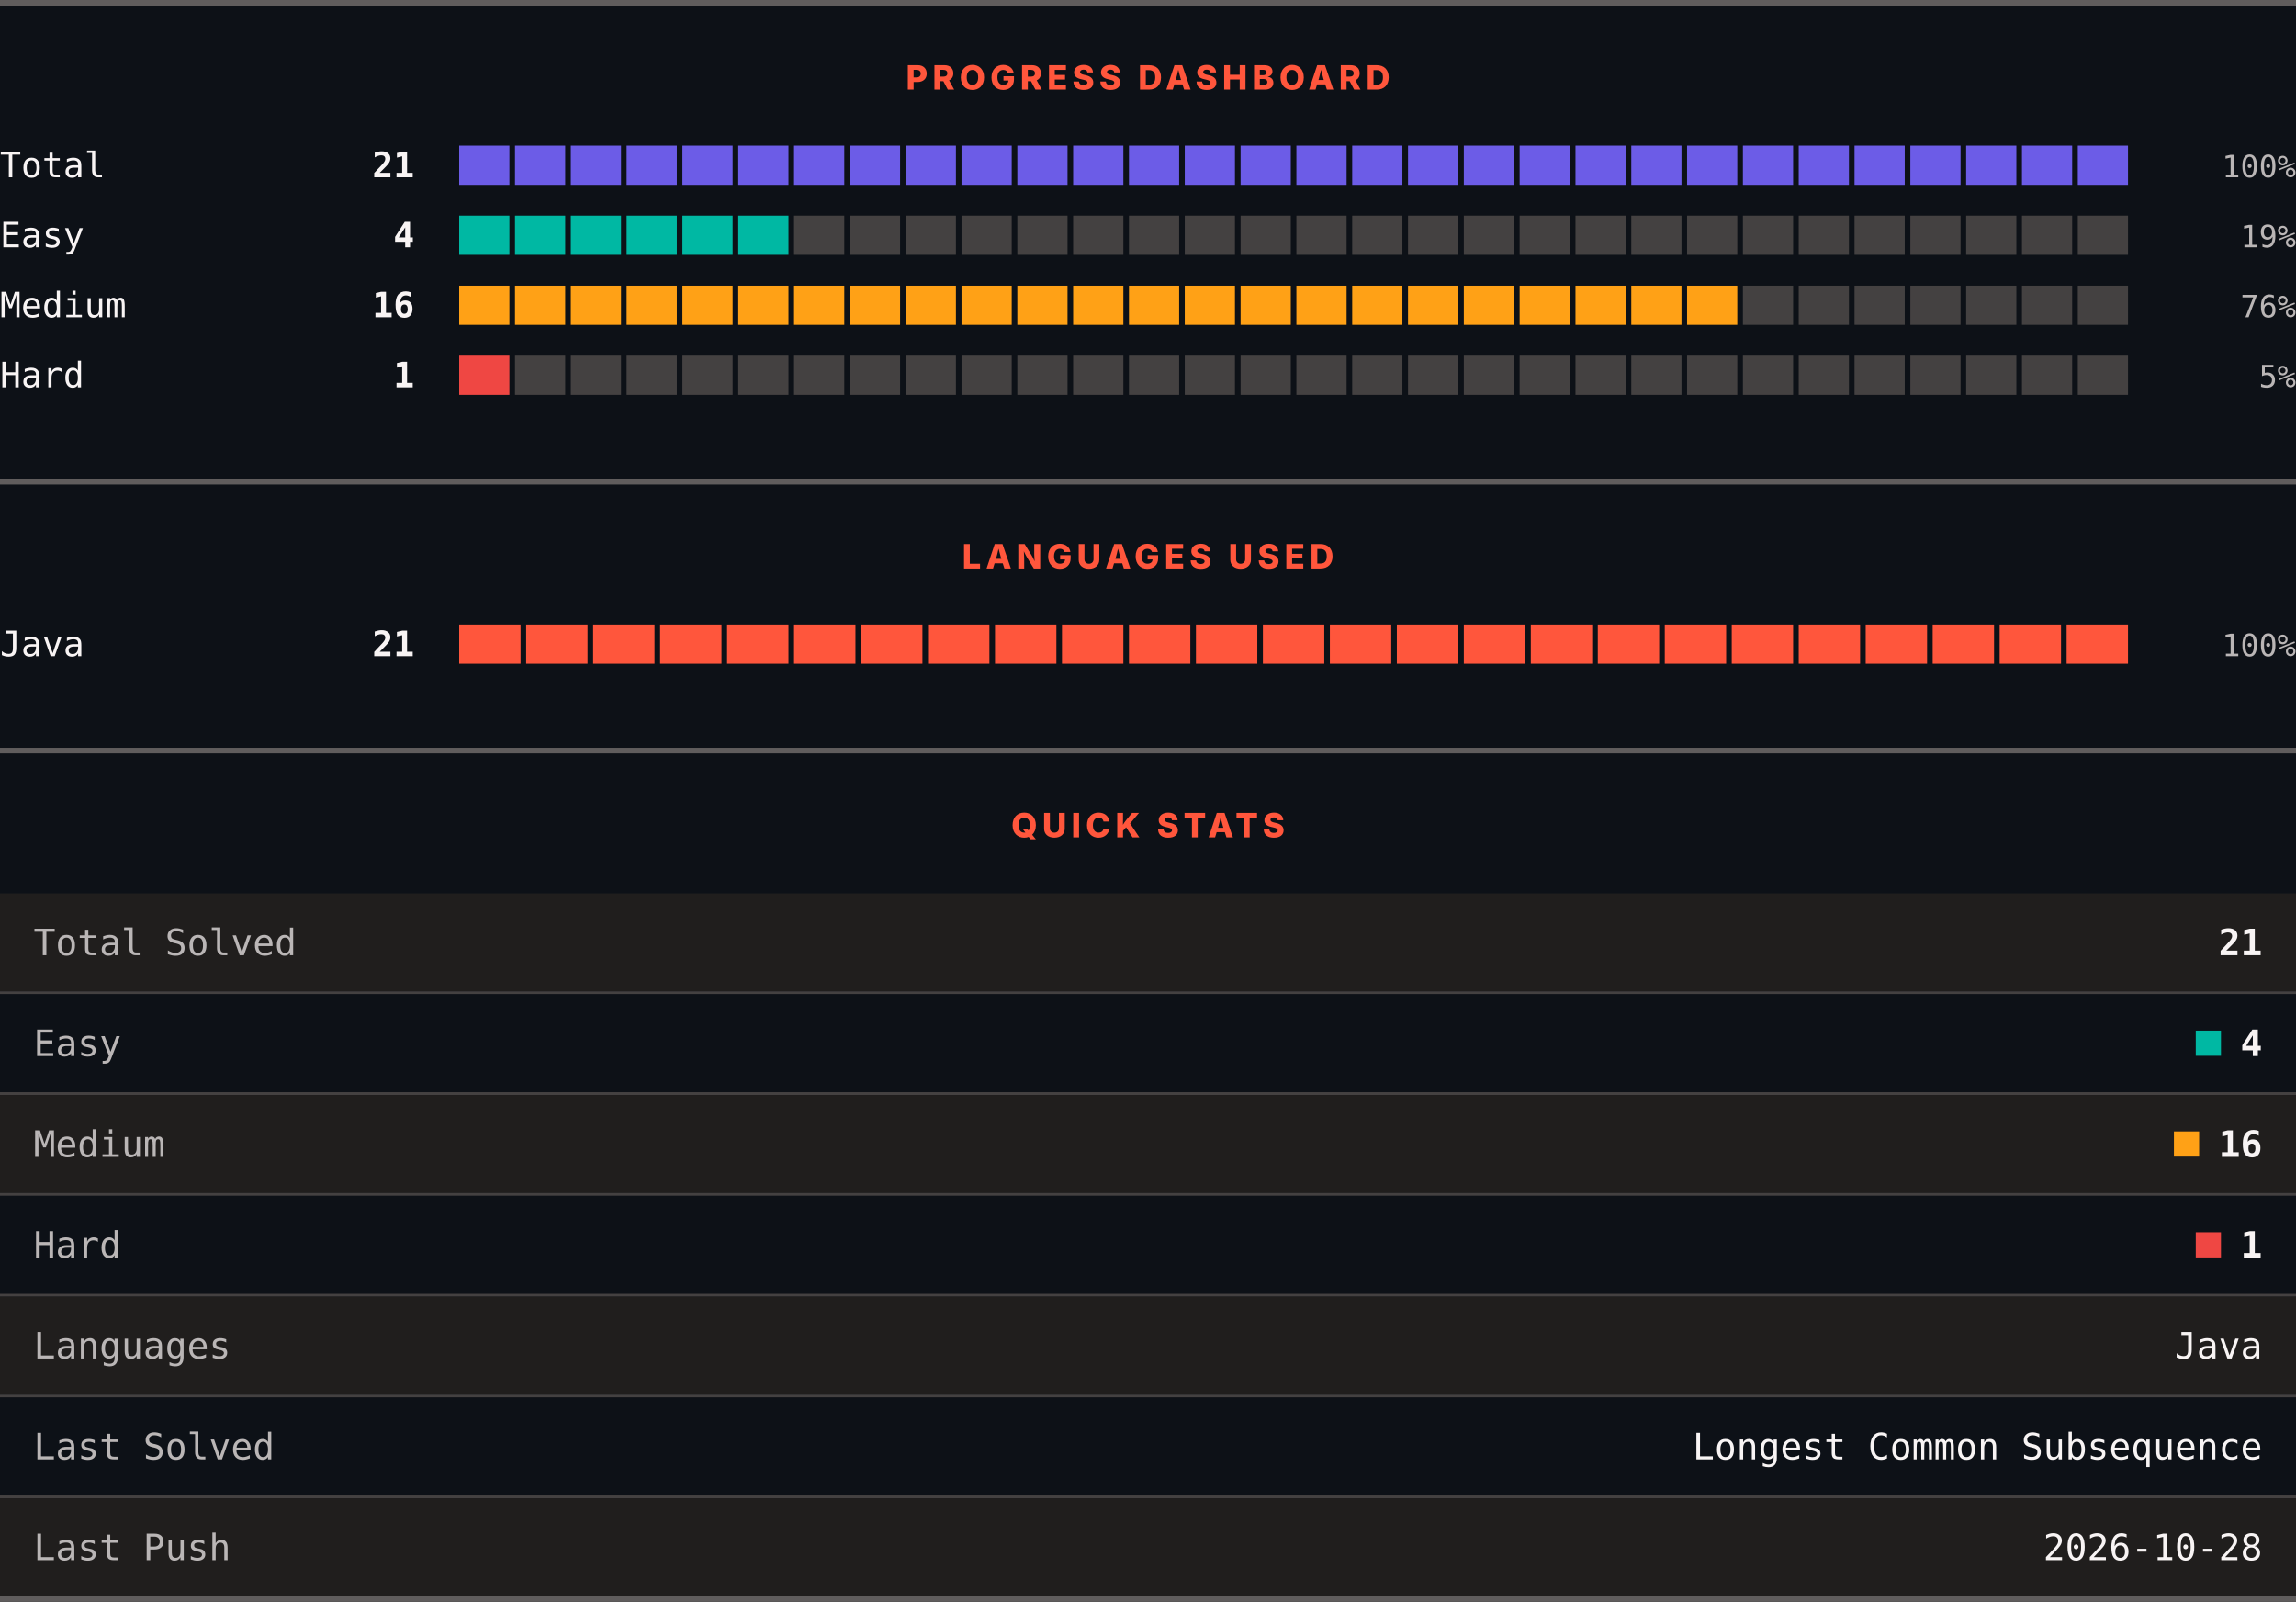
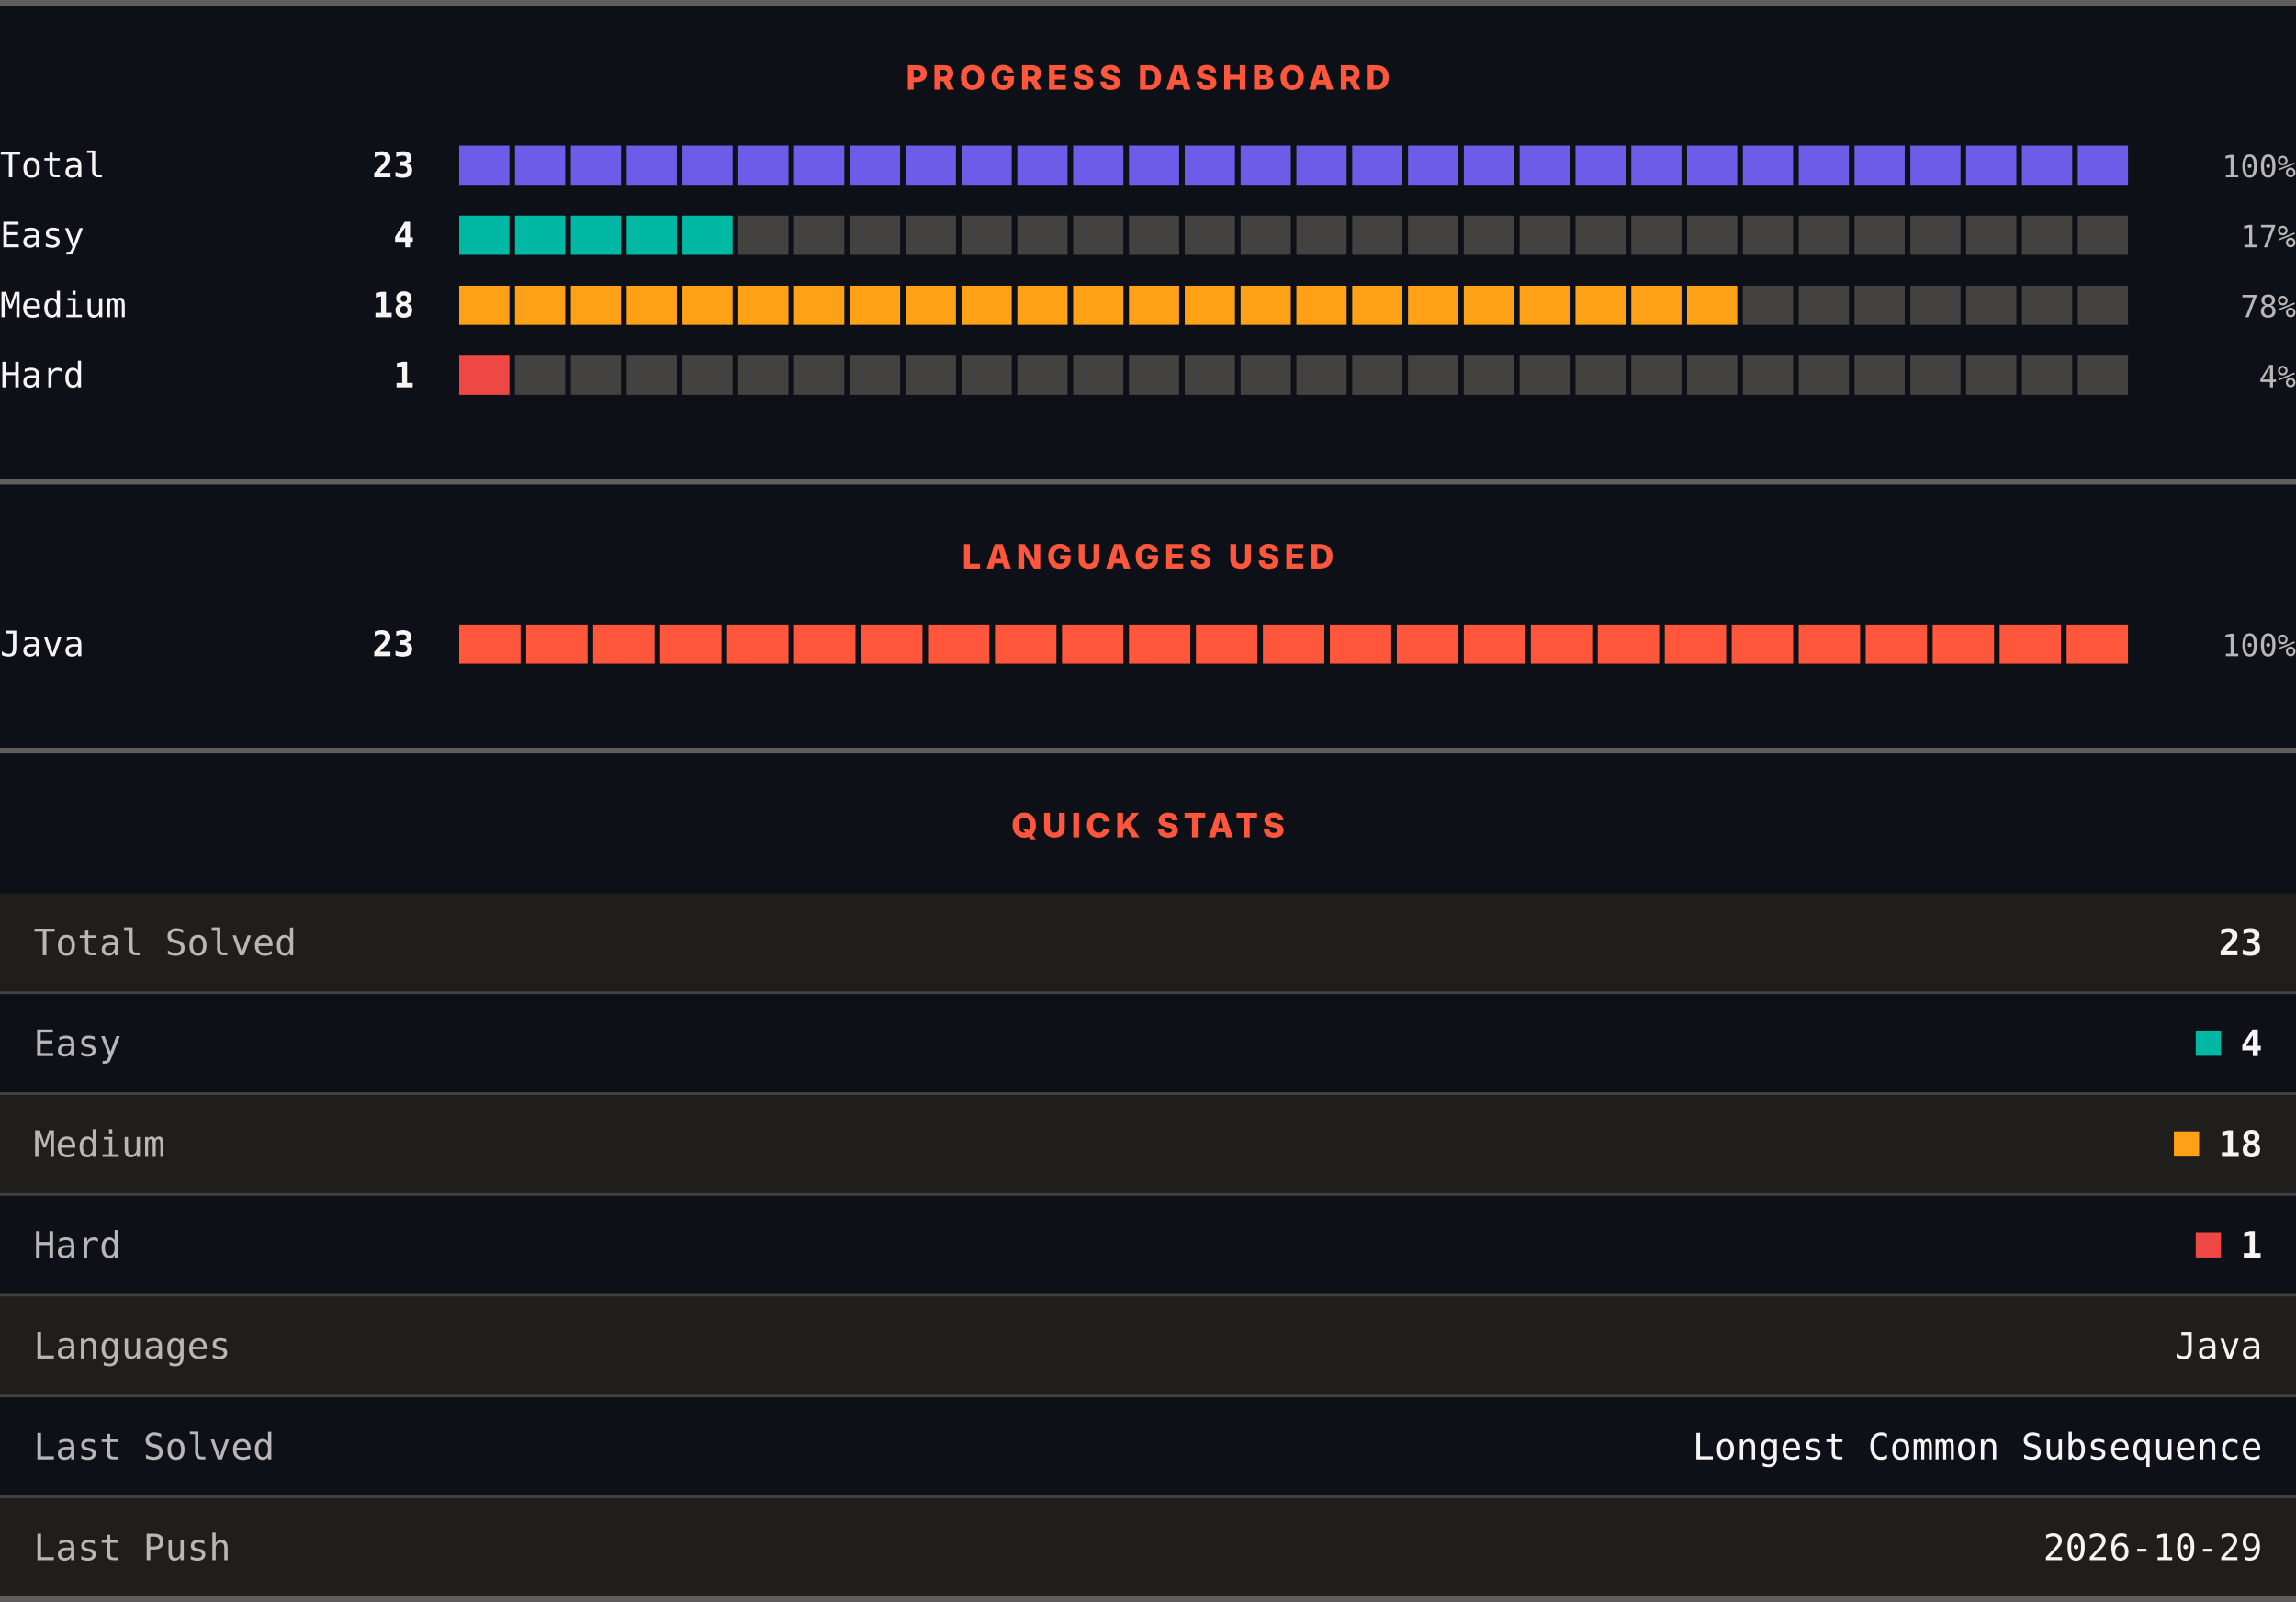
<svg xmlns="http://www.w3.org/2000/svg" width="820" height="572" viewBox="0 0 820 572" role="img" aria-label="LeetCode progress, languages and quick stats">
  <rect width="820" height="572" fill="#0d1117" />
  <rect x="0" y="0" width="820" height="2" fill="#605d5d" />
  <text x="410" y="32" text-anchor="middle" font-family="Archivo, system-ui, -apple-system, Segoe UI, sans-serif" font-size="12" font-weight="800" letter-spacing="1.68" fill="#ff563c">PROGRESS DASHBOARD</text>
  <text x="0" y="63.3" font-family="ui-monospace, SFMono-Regular, Menlo, Consolas, monospace" font-size="12.5" fill="#f8f4f4">Total</text>
-   <text x="148" y="63.3" text-anchor="end" font-family="ui-monospace, SFMono-Regular, Menlo, Consolas, monospace" font-size="12.5" font-weight="700" fill="#f8f4f4">21</text>
+   <text x="148" y="63.3" text-anchor="end" font-family="ui-monospace, SFMono-Regular, Menlo, Consolas, monospace" font-size="12.5" font-weight="700" fill="#f8f4f4">23</text>
  <rect x="164.00" y="52" width="17.93" height="14" fill="#6c5ce7" />
  <rect x="183.93" y="52" width="17.93" height="14" fill="#6c5ce7" />
  <rect x="203.87" y="52" width="17.93" height="14" fill="#6c5ce7" />
  <rect x="223.80" y="52" width="17.93" height="14" fill="#6c5ce7" />
  <rect x="243.73" y="52" width="17.93" height="14" fill="#6c5ce7" />
  <rect x="263.67" y="52" width="17.93" height="14" fill="#6c5ce7" />
  <rect x="283.60" y="52" width="17.93" height="14" fill="#6c5ce7" />
  <rect x="303.53" y="52" width="17.93" height="14" fill="#6c5ce7" />
  <rect x="323.47" y="52" width="17.93" height="14" fill="#6c5ce7" />
  <rect x="343.40" y="52" width="17.93" height="14" fill="#6c5ce7" />
  <rect x="363.33" y="52" width="17.93" height="14" fill="#6c5ce7" />
  <rect x="383.27" y="52" width="17.93" height="14" fill="#6c5ce7" />
  <rect x="403.20" y="52" width="17.93" height="14" fill="#6c5ce7" />
  <rect x="423.13" y="52" width="17.93" height="14" fill="#6c5ce7" />
  <rect x="443.07" y="52" width="17.93" height="14" fill="#6c5ce7" />
  <rect x="463.00" y="52" width="17.93" height="14" fill="#6c5ce7" />
  <rect x="482.93" y="52" width="17.93" height="14" fill="#6c5ce7" />
  <rect x="502.87" y="52" width="17.93" height="14" fill="#6c5ce7" />
  <rect x="522.80" y="52" width="17.93" height="14" fill="#6c5ce7" />
  <rect x="542.73" y="52" width="17.93" height="14" fill="#6c5ce7" />
  <rect x="562.67" y="52" width="17.93" height="14" fill="#6c5ce7" />
  <rect x="582.60" y="52" width="17.93" height="14" fill="#6c5ce7" />
  <rect x="602.53" y="52" width="17.93" height="14" fill="#6c5ce7" />
  <rect x="622.47" y="52" width="17.93" height="14" fill="#6c5ce7" />
  <rect x="642.40" y="52" width="17.93" height="14" fill="#6c5ce7" />
  <rect x="662.33" y="52" width="17.93" height="14" fill="#6c5ce7" />
  <rect x="682.27" y="52" width="17.93" height="14" fill="#6c5ce7" />
  <rect x="702.20" y="52" width="17.93" height="14" fill="#6c5ce7" />
  <rect x="722.13" y="52" width="17.93" height="14" fill="#6c5ce7" />
  <rect x="742.07" y="52" width="17.93" height="14" fill="#6c5ce7" />
  <text x="820" y="63.3" text-anchor="end" font-family="ui-monospace, SFMono-Regular, Menlo, Consolas, monospace" font-size="11" fill="#bab6b6">100%</text>
  <text x="0" y="88.3" font-family="ui-monospace, SFMono-Regular, Menlo, Consolas, monospace" font-size="12.5" fill="#f8f4f4">Easy</text>
  <text x="148" y="88.3" text-anchor="end" font-family="ui-monospace, SFMono-Regular, Menlo, Consolas, monospace" font-size="12.5" font-weight="700" fill="#f8f4f4">4</text>
  <rect x="164.00" y="77" width="17.93" height="14" fill="#00b8a3" />
  <rect x="183.93" y="77" width="17.93" height="14" fill="#00b8a3" />
  <rect x="203.87" y="77" width="17.93" height="14" fill="#00b8a3" />
  <rect x="223.80" y="77" width="17.93" height="14" fill="#00b8a3" />
  <rect x="243.73" y="77" width="17.93" height="14" fill="#00b8a3" />
-   <rect x="263.67" y="77" width="17.93" height="14" fill="#00b8a3" />
+   <rect x="263.67" y="77" width="17.93" height="14" fill="#444141" />
  <rect x="283.60" y="77" width="17.93" height="14" fill="#444141" />
  <rect x="303.53" y="77" width="17.93" height="14" fill="#444141" />
  <rect x="323.47" y="77" width="17.93" height="14" fill="#444141" />
  <rect x="343.40" y="77" width="17.93" height="14" fill="#444141" />
  <rect x="363.33" y="77" width="17.93" height="14" fill="#444141" />
  <rect x="383.27" y="77" width="17.93" height="14" fill="#444141" />
  <rect x="403.20" y="77" width="17.93" height="14" fill="#444141" />
  <rect x="423.13" y="77" width="17.93" height="14" fill="#444141" />
  <rect x="443.07" y="77" width="17.93" height="14" fill="#444141" />
  <rect x="463.00" y="77" width="17.93" height="14" fill="#444141" />
  <rect x="482.93" y="77" width="17.93" height="14" fill="#444141" />
  <rect x="502.87" y="77" width="17.93" height="14" fill="#444141" />
  <rect x="522.80" y="77" width="17.93" height="14" fill="#444141" />
  <rect x="542.73" y="77" width="17.93" height="14" fill="#444141" />
  <rect x="562.67" y="77" width="17.93" height="14" fill="#444141" />
  <rect x="582.60" y="77" width="17.93" height="14" fill="#444141" />
  <rect x="602.53" y="77" width="17.93" height="14" fill="#444141" />
  <rect x="622.47" y="77" width="17.93" height="14" fill="#444141" />
  <rect x="642.40" y="77" width="17.93" height="14" fill="#444141" />
  <rect x="662.33" y="77" width="17.93" height="14" fill="#444141" />
  <rect x="682.27" y="77" width="17.93" height="14" fill="#444141" />
  <rect x="702.20" y="77" width="17.93" height="14" fill="#444141" />
  <rect x="722.13" y="77" width="17.93" height="14" fill="#444141" />
  <rect x="742.07" y="77" width="17.93" height="14" fill="#444141" />
-   <text x="820" y="88.3" text-anchor="end" font-family="ui-monospace, SFMono-Regular, Menlo, Consolas, monospace" font-size="11" fill="#bab6b6">19%</text>
+   <text x="820" y="88.3" text-anchor="end" font-family="ui-monospace, SFMono-Regular, Menlo, Consolas, monospace" font-size="11" fill="#bab6b6">17%</text>
  <text x="0" y="113.3" font-family="ui-monospace, SFMono-Regular, Menlo, Consolas, monospace" font-size="12.5" fill="#f8f4f4">Medium</text>
-   <text x="148" y="113.3" text-anchor="end" font-family="ui-monospace, SFMono-Regular, Menlo, Consolas, monospace" font-size="12.5" font-weight="700" fill="#f8f4f4">16</text>
+   <text x="148" y="113.3" text-anchor="end" font-family="ui-monospace, SFMono-Regular, Menlo, Consolas, monospace" font-size="12.5" font-weight="700" fill="#f8f4f4">18</text>
  <rect x="164.00" y="102" width="17.93" height="14" fill="#ffa116" />
  <rect x="183.93" y="102" width="17.93" height="14" fill="#ffa116" />
  <rect x="203.87" y="102" width="17.93" height="14" fill="#ffa116" />
  <rect x="223.80" y="102" width="17.93" height="14" fill="#ffa116" />
  <rect x="243.73" y="102" width="17.93" height="14" fill="#ffa116" />
  <rect x="263.67" y="102" width="17.93" height="14" fill="#ffa116" />
  <rect x="283.60" y="102" width="17.93" height="14" fill="#ffa116" />
  <rect x="303.53" y="102" width="17.93" height="14" fill="#ffa116" />
  <rect x="323.47" y="102" width="17.93" height="14" fill="#ffa116" />
  <rect x="343.40" y="102" width="17.93" height="14" fill="#ffa116" />
  <rect x="363.33" y="102" width="17.93" height="14" fill="#ffa116" />
  <rect x="383.27" y="102" width="17.93" height="14" fill="#ffa116" />
  <rect x="403.20" y="102" width="17.93" height="14" fill="#ffa116" />
  <rect x="423.13" y="102" width="17.93" height="14" fill="#ffa116" />
  <rect x="443.07" y="102" width="17.93" height="14" fill="#ffa116" />
  <rect x="463.00" y="102" width="17.93" height="14" fill="#ffa116" />
  <rect x="482.93" y="102" width="17.93" height="14" fill="#ffa116" />
  <rect x="502.87" y="102" width="17.93" height="14" fill="#ffa116" />
  <rect x="522.80" y="102" width="17.93" height="14" fill="#ffa116" />
  <rect x="542.73" y="102" width="17.93" height="14" fill="#ffa116" />
  <rect x="562.67" y="102" width="17.93" height="14" fill="#ffa116" />
  <rect x="582.60" y="102" width="17.93" height="14" fill="#ffa116" />
  <rect x="602.53" y="102" width="17.93" height="14" fill="#ffa116" />
  <rect x="622.47" y="102" width="17.93" height="14" fill="#444141" />
  <rect x="642.40" y="102" width="17.93" height="14" fill="#444141" />
  <rect x="662.33" y="102" width="17.93" height="14" fill="#444141" />
  <rect x="682.27" y="102" width="17.93" height="14" fill="#444141" />
  <rect x="702.20" y="102" width="17.93" height="14" fill="#444141" />
  <rect x="722.13" y="102" width="17.93" height="14" fill="#444141" />
  <rect x="742.07" y="102" width="17.93" height="14" fill="#444141" />
-   <text x="820" y="113.3" text-anchor="end" font-family="ui-monospace, SFMono-Regular, Menlo, Consolas, monospace" font-size="11" fill="#bab6b6">76%</text>
+   <text x="820" y="113.3" text-anchor="end" font-family="ui-monospace, SFMono-Regular, Menlo, Consolas, monospace" font-size="11" fill="#bab6b6">78%</text>
  <text x="0" y="138.3" font-family="ui-monospace, SFMono-Regular, Menlo, Consolas, monospace" font-size="12.5" fill="#f8f4f4">Hard</text>
  <text x="148" y="138.3" text-anchor="end" font-family="ui-monospace, SFMono-Regular, Menlo, Consolas, monospace" font-size="12.5" font-weight="700" fill="#f8f4f4">1</text>
  <rect x="164.00" y="127" width="17.93" height="14" fill="#ef4743" />
  <rect x="183.93" y="127" width="17.93" height="14" fill="#444141" />
  <rect x="203.87" y="127" width="17.93" height="14" fill="#444141" />
  <rect x="223.80" y="127" width="17.93" height="14" fill="#444141" />
  <rect x="243.73" y="127" width="17.93" height="14" fill="#444141" />
  <rect x="263.67" y="127" width="17.93" height="14" fill="#444141" />
  <rect x="283.60" y="127" width="17.93" height="14" fill="#444141" />
  <rect x="303.53" y="127" width="17.93" height="14" fill="#444141" />
  <rect x="323.47" y="127" width="17.93" height="14" fill="#444141" />
  <rect x="343.40" y="127" width="17.93" height="14" fill="#444141" />
  <rect x="363.33" y="127" width="17.93" height="14" fill="#444141" />
  <rect x="383.27" y="127" width="17.93" height="14" fill="#444141" />
  <rect x="403.20" y="127" width="17.93" height="14" fill="#444141" />
  <rect x="423.13" y="127" width="17.93" height="14" fill="#444141" />
  <rect x="443.07" y="127" width="17.93" height="14" fill="#444141" />
  <rect x="463.00" y="127" width="17.93" height="14" fill="#444141" />
  <rect x="482.93" y="127" width="17.93" height="14" fill="#444141" />
  <rect x="502.87" y="127" width="17.93" height="14" fill="#444141" />
  <rect x="522.80" y="127" width="17.93" height="14" fill="#444141" />
  <rect x="542.73" y="127" width="17.93" height="14" fill="#444141" />
  <rect x="562.67" y="127" width="17.93" height="14" fill="#444141" />
  <rect x="582.60" y="127" width="17.93" height="14" fill="#444141" />
  <rect x="602.53" y="127" width="17.93" height="14" fill="#444141" />
  <rect x="622.47" y="127" width="17.93" height="14" fill="#444141" />
  <rect x="642.40" y="127" width="17.93" height="14" fill="#444141" />
  <rect x="662.33" y="127" width="17.93" height="14" fill="#444141" />
  <rect x="682.27" y="127" width="17.93" height="14" fill="#444141" />
  <rect x="702.20" y="127" width="17.93" height="14" fill="#444141" />
  <rect x="722.13" y="127" width="17.93" height="14" fill="#444141" />
  <rect x="742.07" y="127" width="17.93" height="14" fill="#444141" />
-   <text x="820" y="138.3" text-anchor="end" font-family="ui-monospace, SFMono-Regular, Menlo, Consolas, monospace" font-size="11" fill="#bab6b6">5%</text>
+   <text x="820" y="138.3" text-anchor="end" font-family="ui-monospace, SFMono-Regular, Menlo, Consolas, monospace" font-size="11" fill="#bab6b6">4%</text>
  <rect x="0" y="171" width="820" height="2" fill="#605d5d" />
  <text x="410" y="203" text-anchor="middle" font-family="Archivo, system-ui, -apple-system, Segoe UI, sans-serif" font-size="12" font-weight="800" letter-spacing="1.68" fill="#ff563c">LANGUAGES USED</text>
  <text x="0" y="234.3" font-family="ui-monospace, SFMono-Regular, Menlo, Consolas, monospace" font-size="12.5" fill="#f8f4f4">Java</text>
-   <text x="148" y="234.3" text-anchor="end" font-family="ui-monospace, SFMono-Regular, Menlo, Consolas, monospace" font-size="12.5" font-weight="700" fill="#f8f4f4">21</text>
+   <text x="148" y="234.3" text-anchor="end" font-family="ui-monospace, SFMono-Regular, Menlo, Consolas, monospace" font-size="12.5" font-weight="700" fill="#f8f4f4">23</text>
  <rect x="164.00" y="223" width="21.92" height="14" fill="#ff563c" />
  <rect x="187.92" y="223" width="21.92" height="14" fill="#ff563c" />
  <rect x="211.84" y="223" width="21.92" height="14" fill="#ff563c" />
  <rect x="235.76" y="223" width="21.92" height="14" fill="#ff563c" />
  <rect x="259.68" y="223" width="21.92" height="14" fill="#ff563c" />
  <rect x="283.60" y="223" width="21.92" height="14" fill="#ff563c" />
  <rect x="307.52" y="223" width="21.92" height="14" fill="#ff563c" />
  <rect x="331.44" y="223" width="21.92" height="14" fill="#ff563c" />
  <rect x="355.36" y="223" width="21.92" height="14" fill="#ff563c" />
  <rect x="379.28" y="223" width="21.92" height="14" fill="#ff563c" />
  <rect x="403.20" y="223" width="21.92" height="14" fill="#ff563c" />
  <rect x="427.12" y="223" width="21.92" height="14" fill="#ff563c" />
  <rect x="451.04" y="223" width="21.92" height="14" fill="#ff563c" />
  <rect x="474.96" y="223" width="21.92" height="14" fill="#ff563c" />
  <rect x="498.88" y="223" width="21.92" height="14" fill="#ff563c" />
  <rect x="522.80" y="223" width="21.92" height="14" fill="#ff563c" />
  <rect x="546.72" y="223" width="21.92" height="14" fill="#ff563c" />
  <rect x="570.64" y="223" width="21.92" height="14" fill="#ff563c" />
  <rect x="594.56" y="223" width="21.92" height="14" fill="#ff563c" />
  <rect x="618.48" y="223" width="21.92" height="14" fill="#ff563c" />
  <rect x="642.40" y="223" width="21.92" height="14" fill="#ff563c" />
  <rect x="666.32" y="223" width="21.92" height="14" fill="#ff563c" />
  <rect x="690.24" y="223" width="21.92" height="14" fill="#ff563c" />
  <rect x="714.16" y="223" width="21.92" height="14" fill="#ff563c" />
  <rect x="738.08" y="223" width="21.92" height="14" fill="#ff563c" />
  <text x="820" y="234.3" text-anchor="end" font-family="ui-monospace, SFMono-Regular, Menlo, Consolas, monospace" font-size="11" fill="#bab6b6">100%</text>
  <rect x="0" y="267" width="820" height="2" fill="#605d5d" />
  <text x="410" y="299" text-anchor="middle" font-family="Archivo, system-ui, -apple-system, Segoe UI, sans-serif" font-size="12" font-weight="800" letter-spacing="1.68" fill="#ff563c">QUICK STATS</text>
  <rect x="0" y="319" width="820" height="35" fill="#201e1d" />
  <text x="12" y="341.1" font-family="ui-monospace, SFMono-Regular, Menlo, Consolas, monospace" font-size="13" fill="#bab6b6">Total Solved</text>
-   <text x="808" y="341.1" text-anchor="end" font-family="ui-monospace, SFMono-Regular, Menlo, Consolas, monospace" font-size="13" font-weight="700" fill="#f8f4f4">21</text>
+   <text x="808" y="341.1" text-anchor="end" font-family="ui-monospace, SFMono-Regular, Menlo, Consolas, monospace" font-size="13" font-weight="700" fill="#f8f4f4">23</text>
  <rect x="0" y="354" width="820" height="1" fill="#444141" />
  <rect x="0" y="355" width="820" height="35" fill="#0d1117" />
  <text x="12" y="377.1" font-family="ui-monospace, SFMono-Regular, Menlo, Consolas, monospace" font-size="13" fill="#bab6b6">Easy</text>
  <rect x="784.2" y="368" width="9" height="9" fill="#00b8a3" />
  <text x="808" y="377.1" text-anchor="end" font-family="ui-monospace, SFMono-Regular, Menlo, Consolas, monospace" font-size="13" font-weight="700" fill="#f8f4f4">4</text>
  <rect x="0" y="390" width="820" height="1" fill="#444141" />
  <rect x="0" y="391" width="820" height="35" fill="#201e1d" />
  <text x="12" y="413.1" font-family="ui-monospace, SFMono-Regular, Menlo, Consolas, monospace" font-size="13" fill="#bab6b6">Medium</text>
  <rect x="776.4" y="404" width="9" height="9" fill="#ffa116" />
-   <text x="808" y="413.1" text-anchor="end" font-family="ui-monospace, SFMono-Regular, Menlo, Consolas, monospace" font-size="13" font-weight="700" fill="#f8f4f4">16</text>
+   <text x="808" y="413.1" text-anchor="end" font-family="ui-monospace, SFMono-Regular, Menlo, Consolas, monospace" font-size="13" font-weight="700" fill="#f8f4f4">18</text>
  <rect x="0" y="426" width="820" height="1" fill="#444141" />
  <rect x="0" y="427" width="820" height="35" fill="#0d1117" />
  <text x="12" y="449.1" font-family="ui-monospace, SFMono-Regular, Menlo, Consolas, monospace" font-size="13" fill="#bab6b6">Hard</text>
  <rect x="784.2" y="440" width="9" height="9" fill="#ef4743" />
  <text x="808" y="449.1" text-anchor="end" font-family="ui-monospace, SFMono-Regular, Menlo, Consolas, monospace" font-size="13" font-weight="700" fill="#f8f4f4">1</text>
  <rect x="0" y="462" width="820" height="1" fill="#444141" />
  <rect x="0" y="463" width="820" height="35" fill="#201e1d" />
  <text x="12" y="485.1" font-family="ui-monospace, SFMono-Regular, Menlo, Consolas, monospace" font-size="13" fill="#bab6b6">Languages</text>
  <text x="808" y="485.1" text-anchor="end" font-family="ui-monospace, SFMono-Regular, Menlo, Consolas, monospace" font-size="13" fill="#f8f4f4">Java</text>
  <rect x="0" y="498" width="820" height="1" fill="#444141" />
  <rect x="0" y="499" width="820" height="35" fill="#0d1117" />
  <text x="12" y="521.1" font-family="ui-monospace, SFMono-Regular, Menlo, Consolas, monospace" font-size="13" fill="#bab6b6">Last Solved</text>
  <text x="808" y="521.1" text-anchor="end" font-family="ui-monospace, SFMono-Regular, Menlo, Consolas, monospace" font-size="13" fill="#f8f4f4">Longest Common Subsequence</text>
  <rect x="0" y="534" width="820" height="1" fill="#444141" />
  <rect x="0" y="535" width="820" height="35" fill="#201e1d" />
  <text x="12" y="557.1" font-family="ui-monospace, SFMono-Regular, Menlo, Consolas, monospace" font-size="13" fill="#bab6b6">Last Push</text>
-   <text x="808" y="557.1" text-anchor="end" font-family="ui-monospace, SFMono-Regular, Menlo, Consolas, monospace" font-size="13" fill="#f8f4f4">2026-10-28</text>
+   <text x="808" y="557.1" text-anchor="end" font-family="ui-monospace, SFMono-Regular, Menlo, Consolas, monospace" font-size="13" fill="#f8f4f4">2026-10-29</text>
  <rect x="0" y="570" width="820" height="2" fill="#605d5d" />
</svg>
